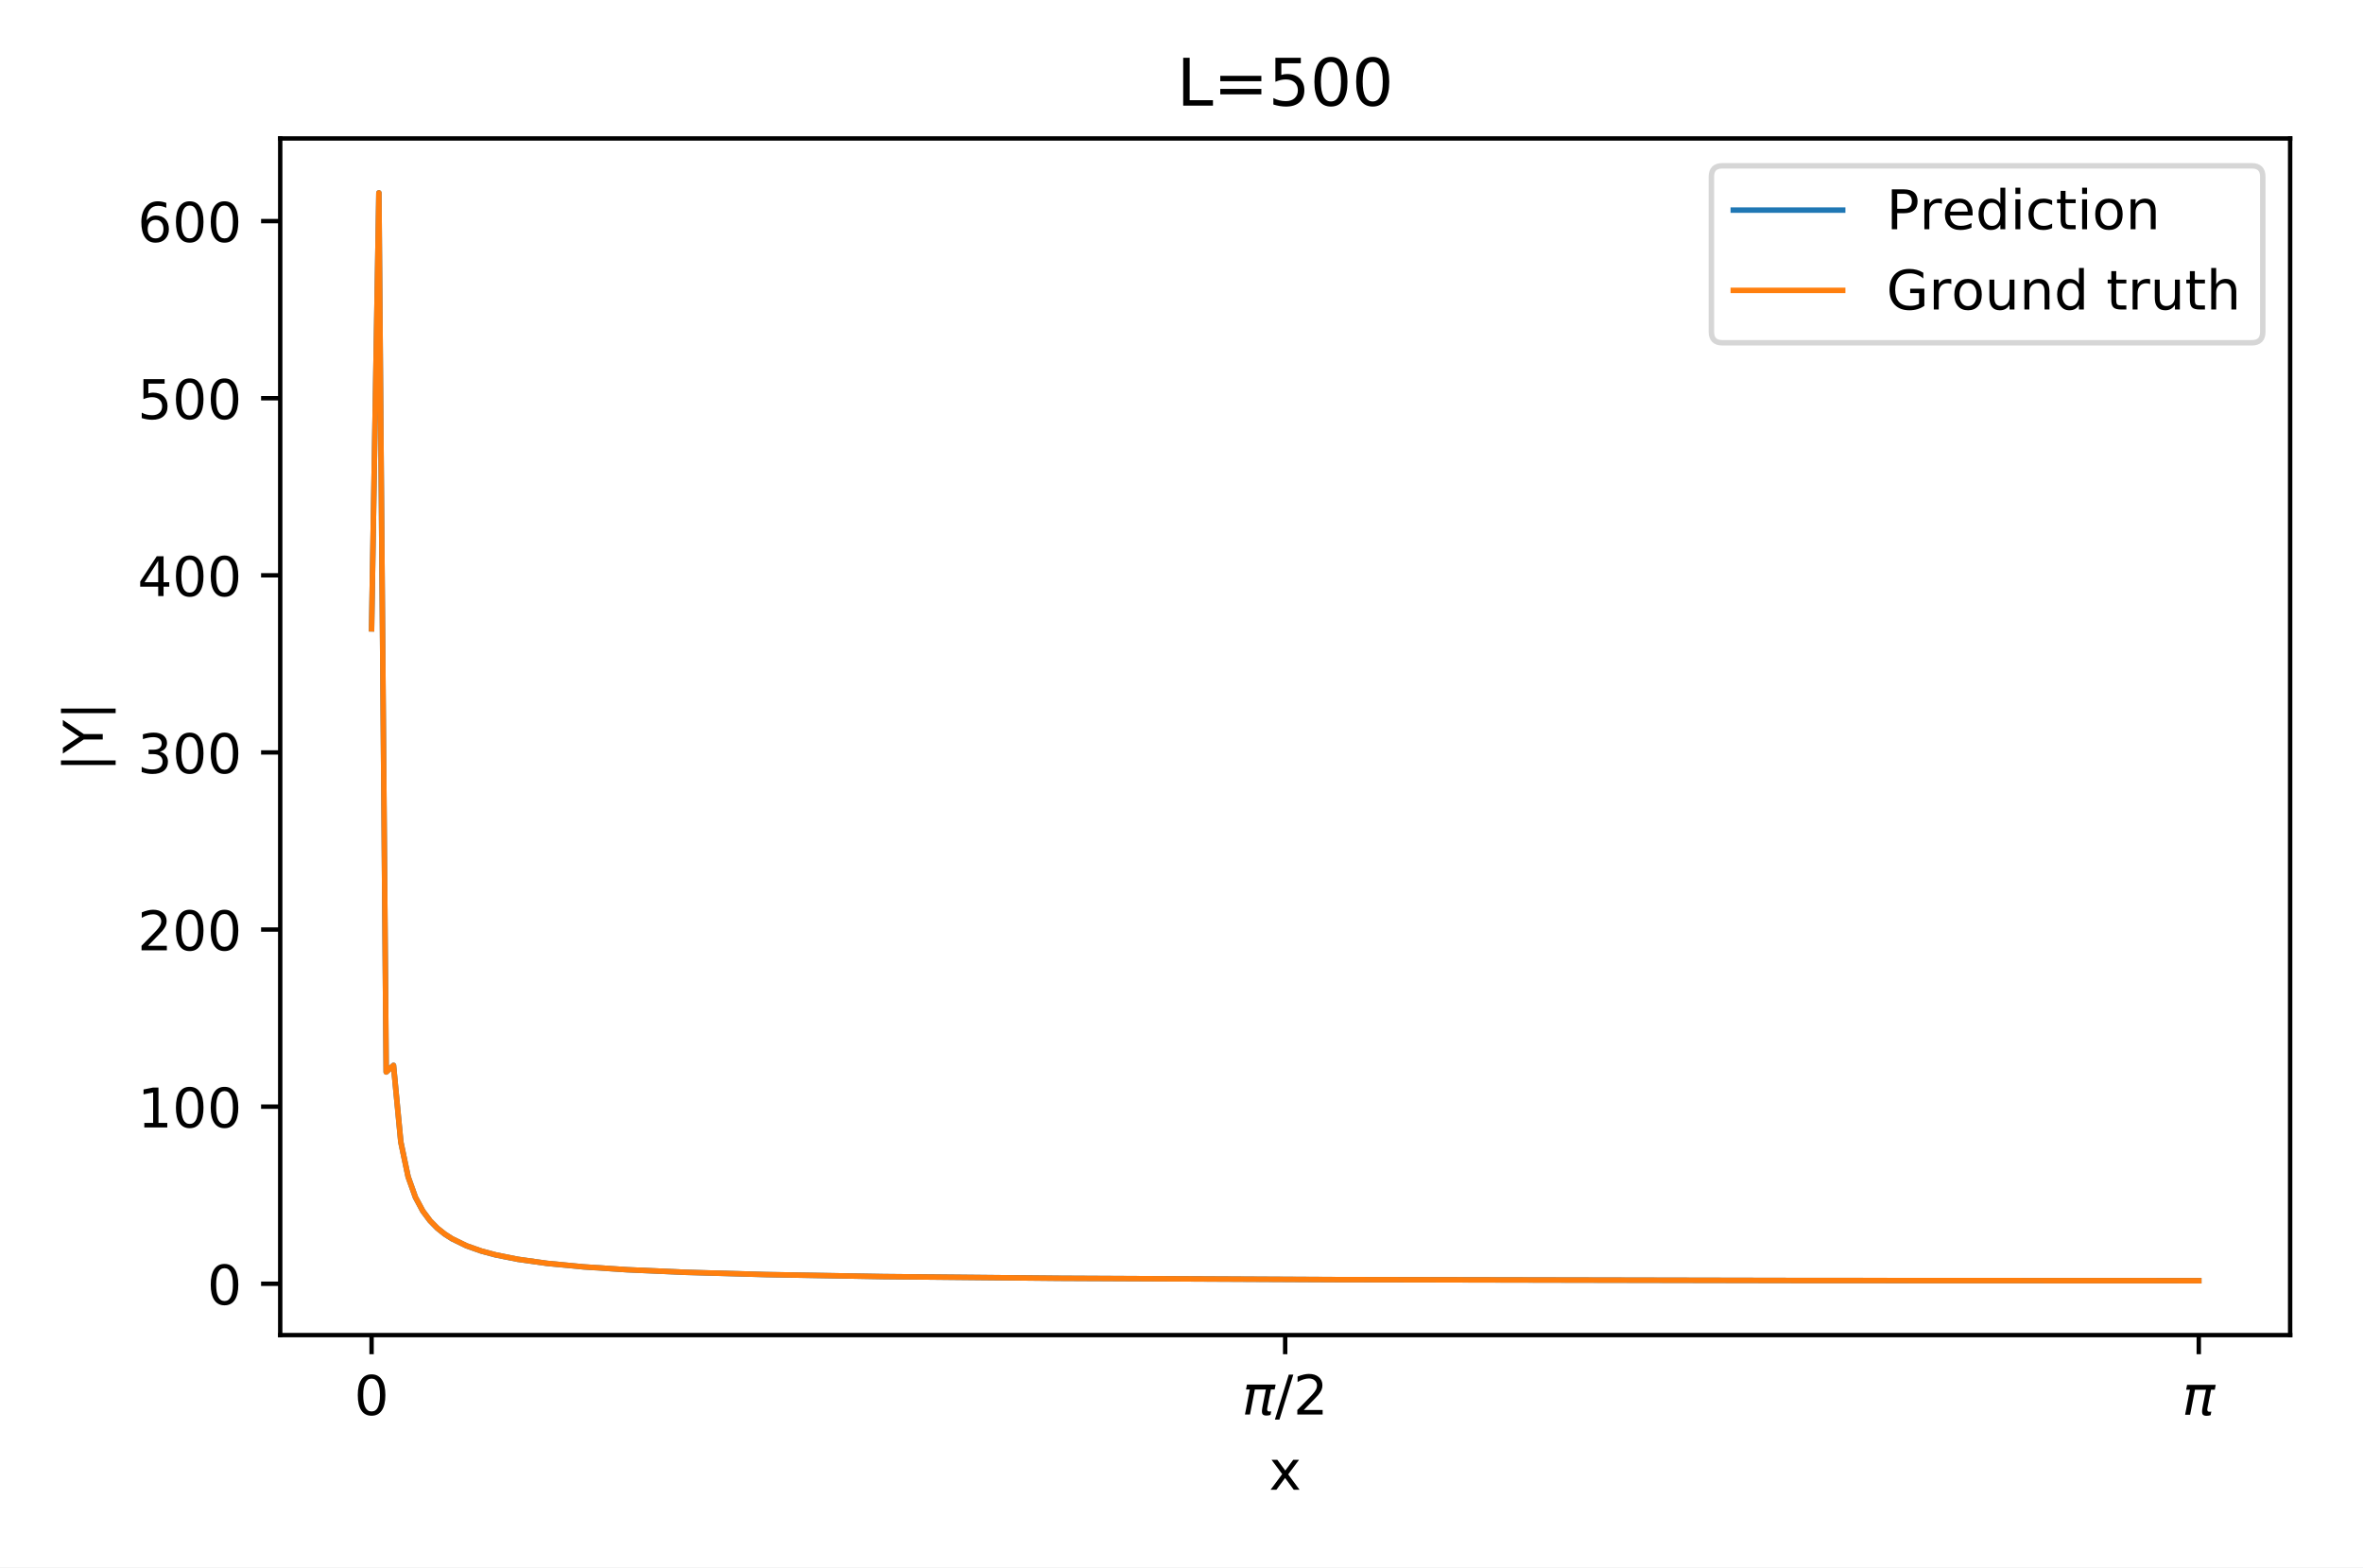
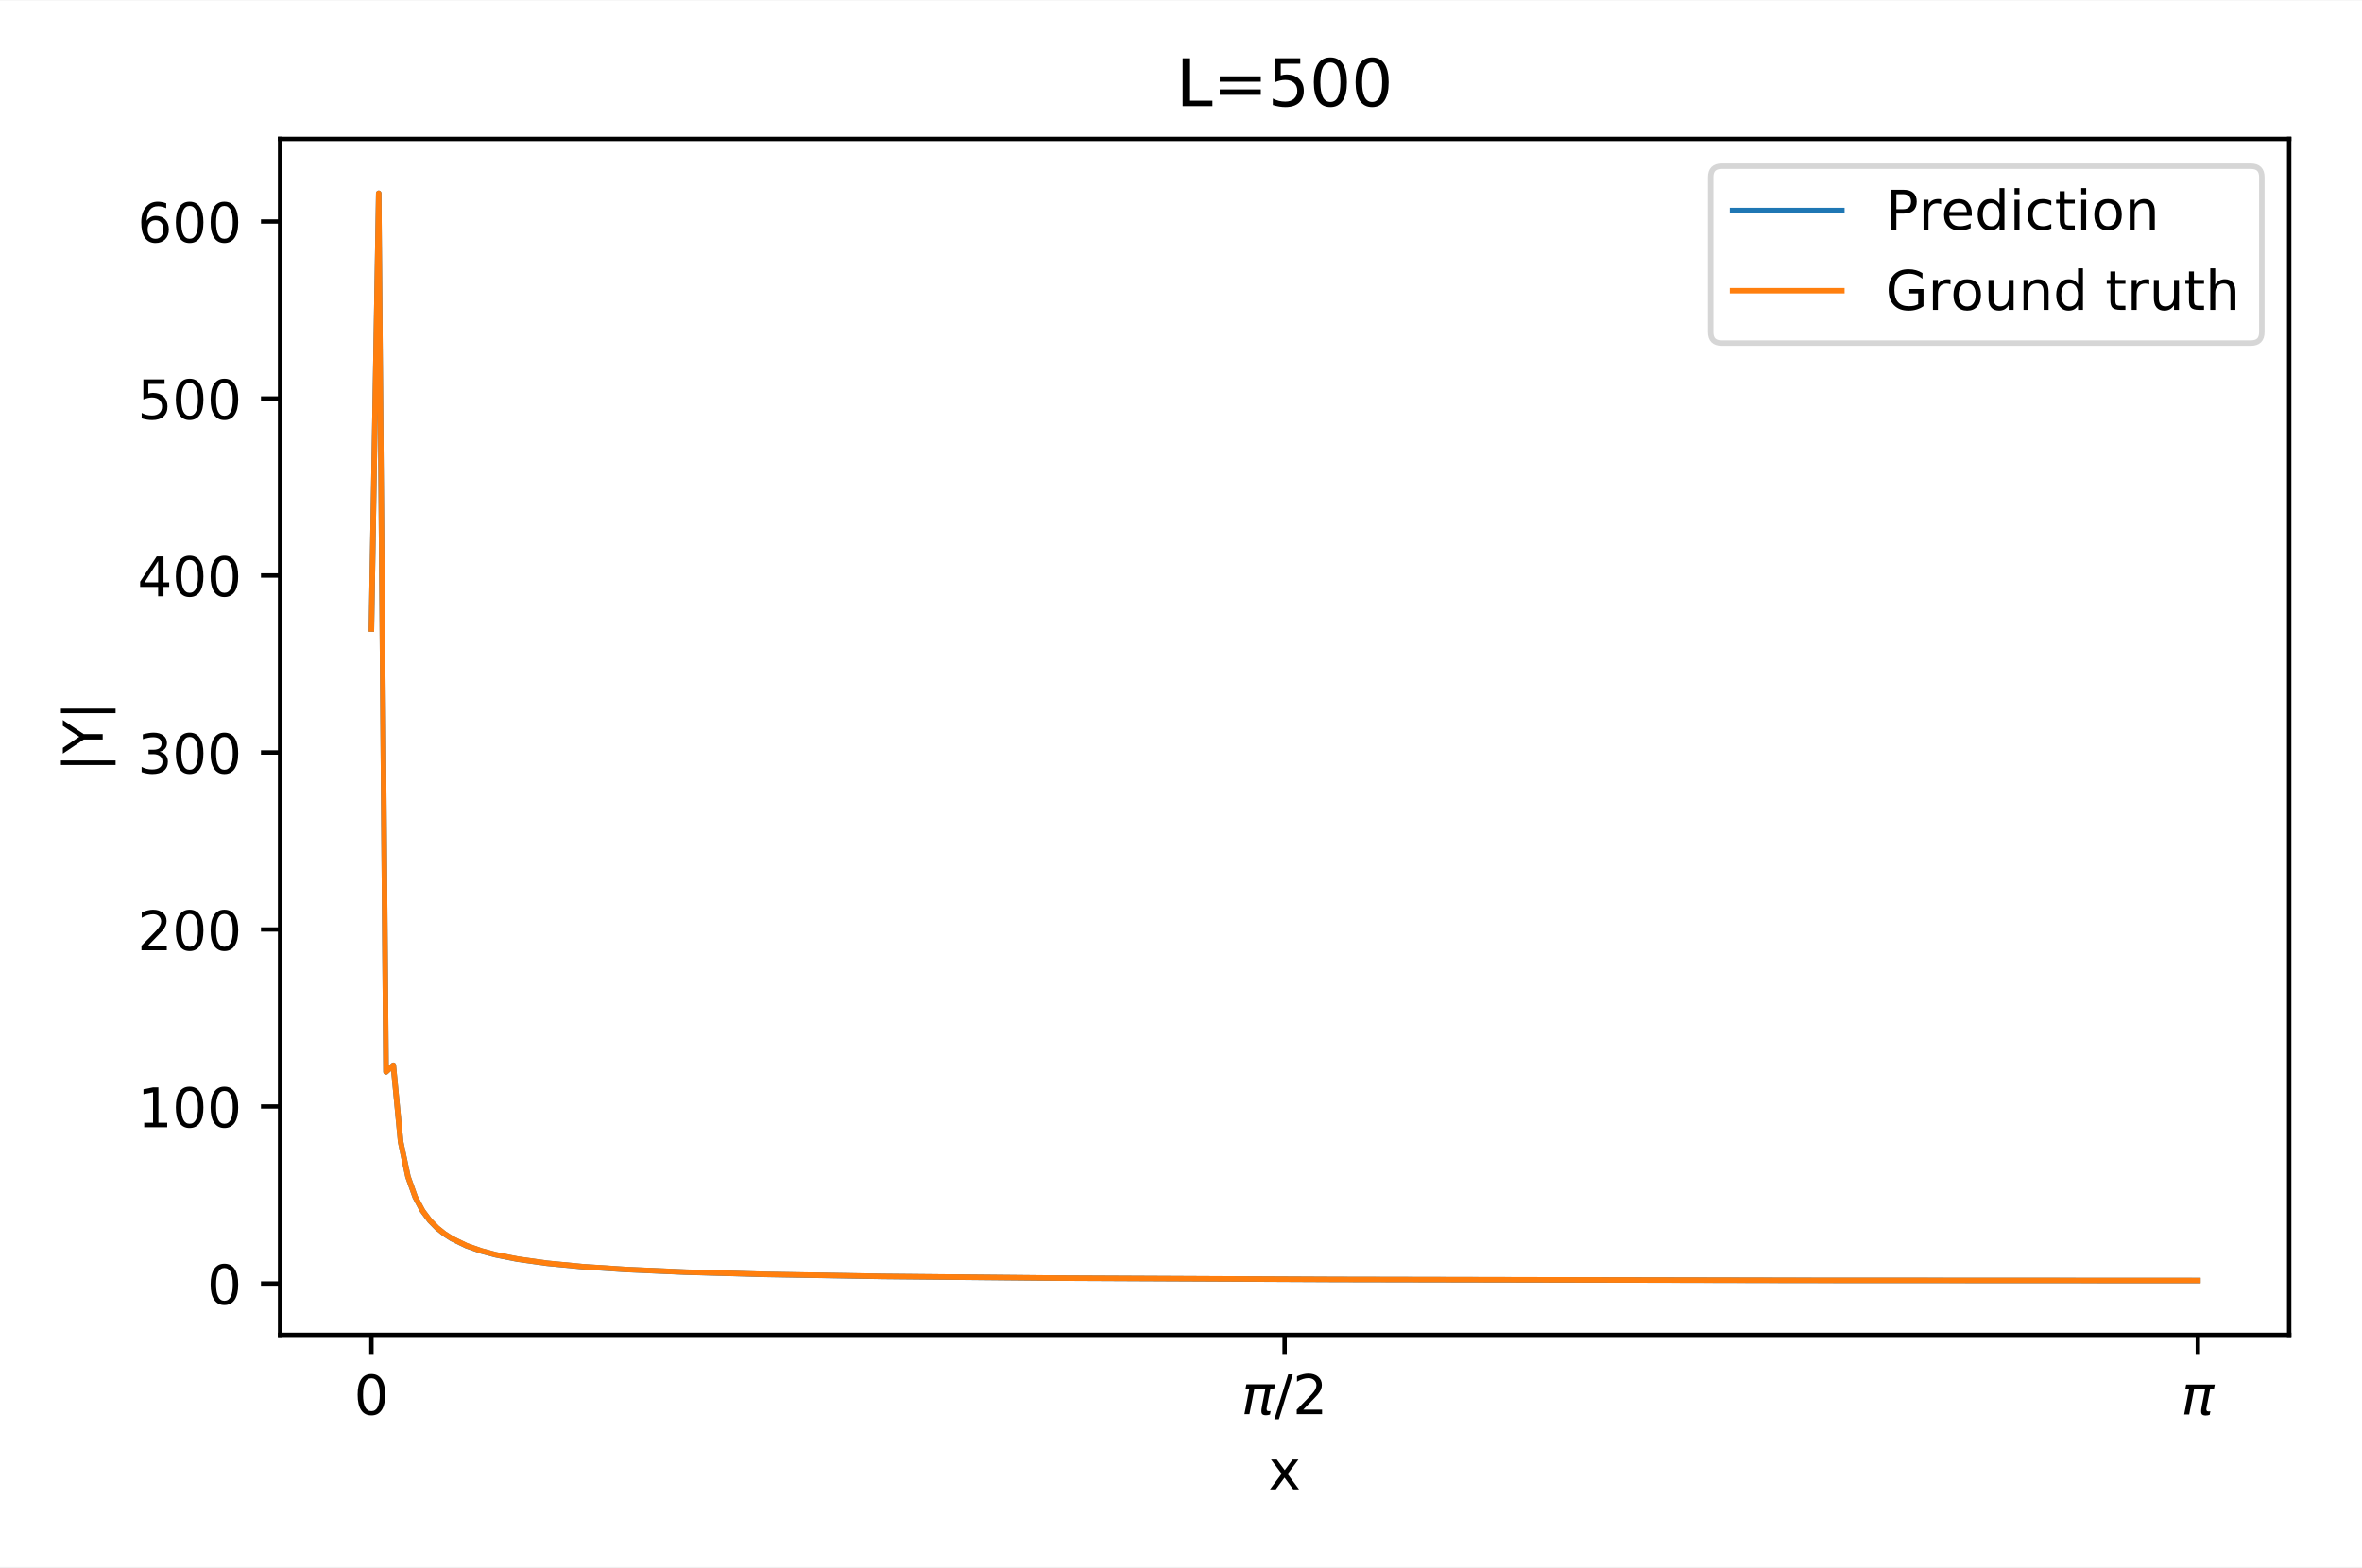
- <svg xmlns="http://www.w3.org/2000/svg" xmlns:xlink="http://www.w3.org/1999/xlink" height="286.56pt" version="1.1" viewBox="0 0 432 286.56" width="432pt">
+ <svg xmlns="http://www.w3.org/2000/svg" xmlns:xlink="http://www.w3.org/1999/xlink" height="383" viewBox="0 0 432 286.56" width="577" stroke-linecap="butt" stroke-linejoin="round">
+   <style>.B{stroke:#000}.C{stroke-width:.8}.D{stroke-linecap:butt}.E{stroke-linejoin:round}.F{stroke-linecap:square}.G{clip-path:url(#c)}.H{stroke-linejoin:miter}</style>
+   <g fill="#fff">
+     <path d="M0 286.56h432V0H0z" />
+     <path d="M51.23 244.093h367.45V25.313H51.23z" />
+   </g>
  <defs>
-     <style type="text/css">
- *{stroke-linecap:butt;stroke-linejoin:round;}
-   </style>
+     <path d="M0 0v3.5" id="A" class="B C D E" />
  </defs>
-   <g id="figure_1">
-     <g id="patch_1">
-       <path d="M 0 286.56  L 432 286.56  L 432 0  L 0 0  z " style="fill:#ffffff;" />
-     </g>
-     <g id="axes_1">
-       <g id="patch_2">
-         <path d="M 51.23 244.093  L 418.68 244.093  L 418.68 25.313  L 51.23 25.313  z " style="fill:#ffffff;" />
-       </g>
-       <g id="matplotlib.axis_1">
-         <g id="xtick_1">
-           <g id="line2d_1">
-             <defs>
-               <path d="M 0 0  L 0 3.5  " id="m694d4ee3e5" style="stroke:#000000;stroke-width:0.8;" />
-             </defs>
-             <g>
-               <use style="stroke:#000000;stroke-width:0.8;" x="67.932" xlink:href="#m694d4ee3e5" y="244.093" />
-             </g>
-           </g>
-           <g id="text_1">
-             <defs>
-               <path d="M 31.781 66.406  Q 24.172 66.406 20.328 58.906  Q 16.5 51.422 16.5 36.375  Q 16.5 21.391 20.328 13.891  Q 24.172 6.391 31.781 6.391  Q 39.453 6.391 43.281 13.891  Q 47.125 21.391 47.125 36.375  Q 47.125 51.422 43.281 58.906  Q 39.453 66.406 31.781 66.406  z M 31.781 74.219  Q 44.047 74.219 50.516 64.516  Q 56.984 54.828 56.984 36.375  Q 56.984 17.969 50.516 8.266  Q 44.047 -1.422 31.781 -1.422  Q 19.531 -1.422 13.062 8.266  Q 6.594 17.969 6.594 36.375  Q 6.594 54.828 13.062 64.516  Q 19.531 74.219 31.781 74.219  z " id="DejaVuSans-48" />
-             </defs>
-             <g transform="translate(64.75102 258.6918)scale(0.1 -0.1)">
-               <use xlink:href="#DejaVuSans-48" />
-             </g>
-           </g>
-         </g>
-         <g id="xtick_2">
-           <g id="line2d_2">
-             <g>
-               <use style="stroke:#000000;stroke-width:0.8;" x="234.955" xlink:href="#m694d4ee3e5" y="244.093" />
-             </g>
-           </g>
-           <g id="text_2">
-             <defs>
-               <path d="M 9.125 54.688  L 61.531 54.688  L 59.766 45.703  L 52.875 45.703  L 46.344 12.109  Q 45.656 8.594 46.578 7.031  Q 47.469 5.516 50.141 5.516  Q 50.875 5.516 51.953 5.672  Q 53.078 5.766 53.422 5.812  L 52.156 -0.688  Q 50.344 -1.312 48.484 -1.609  Q 46.578 -1.906 44.781 -1.906  Q 38.922 -1.906 37.312 1.266  Q 35.688 4.5 37.359 13.094  L 43.703 45.703  L 23.531 45.703  L 14.656 0  L 5.469 0  L 14.359 45.703  L 7.375 45.703  z " id="DejaVuSans-Oblique-960" />
-               <path d="M 25.391 72.906  L 33.688 72.906  L 8.297 -9.281  L 0 -9.281  z " id="DejaVuSans-47" />
-               <path d="M 19.188 8.297  L 53.609 8.297  L 53.609 0  L 7.328 0  L 7.328 8.297  Q 12.938 14.109 22.625 23.891  Q 32.328 33.688 34.812 36.531  Q 39.547 41.844 41.422 45.531  Q 43.312 49.219 43.312 52.781  Q 43.312 58.594 39.234 62.25  Q 35.156 65.922 28.609 65.922  Q 23.969 65.922 18.812 64.312  Q 13.672 62.703 7.812 59.422  L 7.812 69.391  Q 13.766 71.781 18.938 73  Q 24.125 74.219 28.422 74.219  Q 39.75 74.219 46.484 68.547  Q 53.219 62.891 53.219 53.422  Q 53.219 48.922 51.531 44.891  Q 49.859 40.875 45.406 35.406  Q 44.188 33.984 37.641 27.219  Q 31.109 20.453 19.188 8.297  z " id="DejaVuSans-50" />
-             </defs>
-             <g transform="translate(227.055 258.6918)scale(0.1 -0.1)">
-               <use transform="translate(0 0.78125)" xlink:href="#DejaVuSans-Oblique-960" />
-               <use transform="translate(60.20508 0.78125)" xlink:href="#DejaVuSans-47" />
-               <use transform="translate(93.84961 0.78125)" xlink:href="#DejaVuSans-50" />
-             </g>
-           </g>
-         </g>
-         <g id="xtick_3">
-           <g id="line2d_3">
-             <g>
-               <use style="stroke:#000000;stroke-width:0.8;" x="401.978" xlink:href="#m694d4ee3e5" y="244.093" />
-             </g>
-           </g>
-           <g id="text_3">
-             <g transform="translate(398.9277 258.6918)scale(0.1 -0.1)">
-               <use transform="translate(0 0.3125)" xlink:href="#DejaVuSans-Oblique-960" />
-             </g>
-           </g>
-         </g>
-         <g id="text_4">
-           <defs>
-             <path d="M 54.891 54.688  L 35.109 28.078  L 55.906 0  L 45.312 0  L 29.391 21.484  L 13.484 0  L 2.875 0  L 24.125 28.609  L 4.688 54.688  L 15.281 54.688  L 29.781 35.203  L 44.281 54.688  z " id="DejaVuSans-120" />
-           </defs>
-           <g transform="translate(231.9956 272.37)scale(0.1 -0.1)">
-             <use xlink:href="#DejaVuSans-120" />
-           </g>
-         </g>
-       </g>
-       <g id="matplotlib.axis_2">
-         <g id="ytick_1">
-           <g id="line2d_4">
-             <defs>
-               <path d="M 0 0  L -3.5 0  " id="m5122dfa7bd" style="stroke:#000000;stroke-width:0.8;" />
-             </defs>
-             <g>
-               <use style="stroke:#000000;stroke-width:0.8;" x="51.23" xlink:href="#m5122dfa7bd" y="234.706" />
-             </g>
-           </g>
-           <g id="text_5">
-             <g transform="translate(37.8675 238.5051)scale(0.1 -0.1)">
-               <use xlink:href="#DejaVuSans-48" />
-             </g>
-           </g>
-         </g>
-         <g id="ytick_2">
-           <g id="line2d_5">
-             <g>
-               <use style="stroke:#000000;stroke-width:0.8;" x="51.23" xlink:href="#m5122dfa7bd" y="202.326" />
-             </g>
-           </g>
-           <g id="text_6">
-             <defs>
-               <path d="M 12.406 8.297  L 28.516 8.297  L 28.516 63.922  L 10.984 60.406  L 10.984 69.391  L 28.422 72.906  L 38.281 72.906  L 38.281 8.297  L 54.391 8.297  L 54.391 0  L 12.406 0  z " id="DejaVuSans-49" />
-             </defs>
-             <g transform="translate(25.1425 206.1251)scale(0.1 -0.1)">
-               <use xlink:href="#DejaVuSans-49" />
-               <use x="63.623" xlink:href="#DejaVuSans-48" />
-               <use x="127.246" xlink:href="#DejaVuSans-48" />
-             </g>
-           </g>
-         </g>
-         <g id="ytick_3">
-           <g id="line2d_6">
-             <g>
-               <use style="stroke:#000000;stroke-width:0.8;" x="51.23" xlink:href="#m5122dfa7bd" y="169.946" />
-             </g>
-           </g>
-           <g id="text_7">
-             <g transform="translate(25.1425 173.7451)scale(0.1 -0.1)">
-               <use xlink:href="#DejaVuSans-50" />
-               <use x="63.623" xlink:href="#DejaVuSans-48" />
-               <use x="127.246" xlink:href="#DejaVuSans-48" />
-             </g>
-           </g>
-         </g>
-         <g id="ytick_4">
-           <g id="line2d_7">
-             <g>
-               <use style="stroke:#000000;stroke-width:0.8;" x="51.23" xlink:href="#m5122dfa7bd" y="137.566" />
-             </g>
-           </g>
-           <g id="text_8">
-             <defs>
-               <path d="M 40.578 39.312  Q 47.656 37.797 51.625 33  Q 55.609 28.219 55.609 21.188  Q 55.609 10.406 48.188 4.484  Q 40.766 -1.422 27.094 -1.422  Q 22.516 -1.422 17.656 -0.516  Q 12.797 0.391 7.625 2.203  L 7.625 11.719  Q 11.719 9.328 16.594 8.109  Q 21.484 6.891 26.812 6.891  Q 36.078 6.891 40.938 10.547  Q 45.797 14.203 45.797 21.188  Q 45.797 27.641 41.281 31.266  Q 36.766 34.906 28.719 34.906  L 20.219 34.906  L 20.219 43.016  L 29.109 43.016  Q 36.375 43.016 40.234 45.922  Q 44.094 48.828 44.094 54.297  Q 44.094 59.906 40.109 62.906  Q 36.141 65.922 28.719 65.922  Q 24.656 65.922 20.016 65.031  Q 15.375 64.156 9.812 62.312  L 9.812 71.094  Q 15.438 72.656 20.344 73.438  Q 25.25 74.219 29.594 74.219  Q 40.828 74.219 47.359 69.109  Q 53.906 64.016 53.906 55.328  Q 53.906 49.266 50.438 45.094  Q 46.969 40.922 40.578 39.312  z " id="DejaVuSans-51" />
-             </defs>
-             <g transform="translate(25.1425 141.3651)scale(0.1 -0.1)">
-               <use xlink:href="#DejaVuSans-51" />
-               <use x="63.623" xlink:href="#DejaVuSans-48" />
-               <use x="127.246" xlink:href="#DejaVuSans-48" />
-             </g>
-           </g>
-         </g>
-         <g id="ytick_5">
-           <g id="line2d_8">
-             <g>
-               <use style="stroke:#000000;stroke-width:0.8;" x="51.23" xlink:href="#m5122dfa7bd" y="105.186" />
-             </g>
-           </g>
-           <g id="text_9">
-             <defs>
-               <path d="M 37.797 64.312  L 12.891 25.391  L 37.797 25.391  z M 35.203 72.906  L 47.609 72.906  L 47.609 25.391  L 58.016 25.391  L 58.016 17.188  L 47.609 17.188  L 47.609 0  L 37.797 0  L 37.797 17.188  L 4.891 17.188  L 4.891 26.703  z " id="DejaVuSans-52" />
-             </defs>
-             <g transform="translate(25.1425 108.9851)scale(0.1 -0.1)">
-               <use xlink:href="#DejaVuSans-52" />
-               <use x="63.623" xlink:href="#DejaVuSans-48" />
-               <use x="127.246" xlink:href="#DejaVuSans-48" />
-             </g>
-           </g>
-         </g>
-         <g id="ytick_6">
-           <g id="line2d_9">
-             <g>
-               <use style="stroke:#000000;stroke-width:0.8;" x="51.23" xlink:href="#m5122dfa7bd" y="72.806" />
-             </g>
-           </g>
-           <g id="text_10">
-             <defs>
-               <path d="M 10.797 72.906  L 49.516 72.906  L 49.516 64.594  L 19.828 64.594  L 19.828 46.734  Q 21.969 47.469 24.109 47.828  Q 26.266 48.188 28.422 48.188  Q 40.625 48.188 47.75 41.5  Q 54.891 34.812 54.891 23.391  Q 54.891 11.625 47.562 5.094  Q 40.234 -1.422 26.906 -1.422  Q 22.312 -1.422 17.547 -0.641  Q 12.797 0.141 7.719 1.703  L 7.719 11.625  Q 12.109 9.234 16.797 8.062  Q 21.484 6.891 26.703 6.891  Q 35.156 6.891 40.078 11.328  Q 45.016 15.766 45.016 23.391  Q 45.016 31 40.078 35.438  Q 35.156 39.891 26.703 39.891  Q 22.75 39.891 18.812 39.016  Q 14.891 38.141 10.797 36.281  z " id="DejaVuSans-53" />
-             </defs>
-             <g transform="translate(25.1425 76.60514)scale(0.1 -0.1)">
-               <use xlink:href="#DejaVuSans-53" />
-               <use x="63.623" xlink:href="#DejaVuSans-48" />
-               <use x="127.246" xlink:href="#DejaVuSans-48" />
-             </g>
-           </g>
-         </g>
-         <g id="ytick_7">
-           <g id="line2d_10">
-             <g>
-               <use style="stroke:#000000;stroke-width:0.8;" x="51.23" xlink:href="#m5122dfa7bd" y="40.426" />
-             </g>
-           </g>
-           <g id="text_11">
-             <defs>
-               <path d="M 33.016 40.375  Q 26.375 40.375 22.484 35.828  Q 18.609 31.297 18.609 23.391  Q 18.609 15.531 22.484 10.953  Q 26.375 6.391 33.016 6.391  Q 39.656 6.391 43.531 10.953  Q 47.406 15.531 47.406 23.391  Q 47.406 31.297 43.531 35.828  Q 39.656 40.375 33.016 40.375  z M 52.594 71.297  L 52.594 62.312  Q 48.875 64.062 45.094 64.984  Q 41.312 65.922 37.594 65.922  Q 27.828 65.922 22.672 59.328  Q 17.531 52.734 16.797 39.406  Q 19.672 43.656 24.016 45.922  Q 28.375 48.188 33.594 48.188  Q 44.578 48.188 50.953 41.516  Q 57.328 34.859 57.328 23.391  Q 57.328 12.156 50.688 5.359  Q 44.047 -1.422 33.016 -1.422  Q 20.359 -1.422 13.672 8.266  Q 6.984 17.969 6.984 36.375  Q 6.984 53.656 15.188 63.938  Q 23.391 74.219 37.203 74.219  Q 40.922 74.219 44.703 73.484  Q 48.484 72.75 52.594 71.297  z " id="DejaVuSans-54" />
-             </defs>
-             <g transform="translate(25.1425 44.22514)scale(0.1 -0.1)">
-               <use xlink:href="#DejaVuSans-54" />
-               <use x="63.623" xlink:href="#DejaVuSans-48" />
-               <use x="127.246" xlink:href="#DejaVuSans-48" />
-             </g>
-           </g>
-         </g>
-         <g id="text_12">
-           <defs>
-             <path d="M 21 76.422  L 21 -23.578  L 12.703 -23.578  L 12.703 76.422  z " id="DejaVuSans-124" />
-             <path d="M -0.203 72.906  L 10.406 72.906  L 30.609 42.922  L 50.688 72.906  L 61.281 72.906  L 35.5 34.719  L 35.5 0  L 25.594 0  L 25.594 34.719  z " id="DejaVuSans-89" />
-           </defs>
-           <g transform="translate(18.78469 141.1258)rotate(-90)scale(0.1 -0.1)">
-             <use xlink:href="#DejaVuSans-124" />
-             <use x="33.691" xlink:href="#DejaVuSans-89" />
-             <use x="94.775" xlink:href="#DejaVuSans-124" />
-           </g>
-         </g>
-       </g>
-       <g id="line2d_11">
-         <path clip-path="url(#pbef8732a14)" d="M 67.932 114.967  L 69.268 35.257  L 70.605 195.994  L 71.941 194.773  L 73.277 208.769  L 74.613 215.147  L 75.949 218.9  L 77.286 221.401  L 78.622 223.198  L 79.958 224.556  L 81.294 225.621  L 82.63 226.48  L 85.303 227.782  L 87.975 228.724  L 90.647 229.438  L 94.656 230.235  L 100.001 230.983  L 106.682 231.623  L 114.699 232.147  L 125.388 232.616  L 140.086 233.031  L 161.465 233.397  L 193.533 233.705  L 244.308 233.951  L 329.824 234.115  L 401.978 234.149  L 401.978 234.149  " style="fill:none;stroke:#1f77b4;stroke-linecap:square;" />
-       </g>
-       <g id="line2d_12">
-         <path clip-path="url(#pbef8732a14)" d="M 67.932 114.972  L 69.268 35.261  L 70.605 195.995  L 71.941 194.793  L 73.277 208.807  L 74.613 215.156  L 75.949 218.894  L 77.286 221.389  L 78.622 223.183  L 79.958 224.54  L 81.294 225.605  L 82.63 226.464  L 85.303 227.767  L 87.975 228.711  L 90.647 229.426  L 94.656 230.224  L 100.001 230.973  L 106.682 231.615  L 114.699 232.141  L 125.388 232.611  L 140.086 233.026  L 161.465 233.394  L 193.533 233.703  L 244.308 233.948  L 328.488 234.112  L 401.978 234.147  L 401.978 234.147  " style="fill:none;stroke:#ff7f0e;stroke-linecap:square;" />
-       </g>
-       <g id="patch_3">
-         <path d="M 51.23 244.093  L 51.23 25.313  " style="fill:none;stroke:#000000;stroke-linecap:square;stroke-linejoin:miter;stroke-width:0.8;" />
-       </g>
-       <g id="patch_4">
-         <path d="M 418.68 244.093  L 418.68 25.313  " style="fill:none;stroke:#000000;stroke-linecap:square;stroke-linejoin:miter;stroke-width:0.8;" />
-       </g>
-       <g id="patch_5">
-         <path d="M 51.23 244.093  L 418.68 244.093  " style="fill:none;stroke:#000000;stroke-linecap:square;stroke-linejoin:miter;stroke-width:0.8;" />
-       </g>
-       <g id="patch_6">
-         <path d="M 51.23 25.313  L 418.68 25.313  " style="fill:none;stroke:#000000;stroke-linecap:square;stroke-linejoin:miter;stroke-width:0.8;" />
-       </g>
-       <g id="text_13">
-         <defs>
-           <path d="M 9.812 72.906  L 19.672 72.906  L 19.672 8.297  L 55.172 8.297  L 55.172 0  L 9.812 0  z " id="DejaVuSans-76" />
-           <path d="M 10.594 45.406  L 73.188 45.406  L 73.188 37.203  L 10.594 37.203  z M 10.594 25.484  L 73.188 25.484  L 73.188 17.188  L 10.594 17.188  z " id="DejaVuSans-61" />
-         </defs>
-         <g transform="translate(215.1316 19.3128)scale(0.12 -0.12)">
-           <use xlink:href="#DejaVuSans-76" />
-           <use x="55.713" xlink:href="#DejaVuSans-61" />
-           <use x="139.502" xlink:href="#DejaVuSans-53" />
-           <use x="203.125" xlink:href="#DejaVuSans-48" />
-           <use x="266.748" xlink:href="#DejaVuSans-48" />
-         </g>
-       </g>
-       <g id="legend_1">
-         <g id="patch_7">
-           <path d="M 314.877 62.669  L 411.68 62.669  Q 413.68 62.669 413.68 60.669  L 413.68 32.313  Q 413.68 30.313 411.68 30.313  L 314.877 30.313  Q 312.877 30.313 312.877 32.313  L 312.877 60.669  Q 312.877 62.669 314.877 62.669  z " style="fill:#ffffff;opacity:0.8;stroke:#cccccc;stroke-linejoin:miter;" />
-         </g>
-         <g id="line2d_13">
-           <path d="M 316.877 38.411  L 336.877 38.411  " style="fill:none;stroke:#1f77b4;stroke-linecap:square;" />
-         </g>
-         <g id="line2d_14" />
-         <g id="text_14">
-           <defs>
-             <path d="M 19.672 64.797  L 19.672 37.406  L 32.078 37.406  Q 38.969 37.406 42.719 40.969  Q 46.484 44.531 46.484 51.125  Q 46.484 57.672 42.719 61.234  Q 38.969 64.797 32.078 64.797  z M 9.812 72.906  L 32.078 72.906  Q 44.344 72.906 50.609 67.359  Q 56.891 61.812 56.891 51.125  Q 56.891 40.328 50.609 34.812  Q 44.344 29.297 32.078 29.297  L 19.672 29.297  L 19.672 0  L 9.812 0  z " id="DejaVuSans-80" />
-             <path d="M 41.109 46.297  Q 39.594 47.172 37.812 47.578  Q 36.031 48 33.891 48  Q 26.266 48 22.188 43.047  Q 18.109 38.094 18.109 28.812  L 18.109 0  L 9.078 0  L 9.078 54.688  L 18.109 54.688  L 18.109 46.188  Q 20.953 51.172 25.484 53.578  Q 30.031 56 36.531 56  Q 37.453 56 38.578 55.875  Q 39.703 55.766 41.062 55.516  z " id="DejaVuSans-114" />
-             <path d="M 56.203 29.594  L 56.203 25.203  L 14.891 25.203  Q 15.484 15.922 20.484 11.062  Q 25.484 6.203 34.422 6.203  Q 39.594 6.203 44.453 7.469  Q 49.312 8.734 54.109 11.281  L 54.109 2.781  Q 49.266 0.734 44.188 -0.344  Q 39.109 -1.422 33.891 -1.422  Q 20.797 -1.422 13.156 6.188  Q 5.516 13.812 5.516 26.812  Q 5.516 40.234 12.766 48.109  Q 20.016 56 32.328 56  Q 43.359 56 49.781 48.891  Q 56.203 41.797 56.203 29.594  z M 47.219 32.234  Q 47.125 39.594 43.094 43.984  Q 39.062 48.391 32.422 48.391  Q 24.906 48.391 20.391 44.141  Q 15.875 39.891 15.188 32.172  z " id="DejaVuSans-101" />
-             <path d="M 45.406 46.391  L 45.406 75.984  L 54.391 75.984  L 54.391 0  L 45.406 0  L 45.406 8.203  Q 42.578 3.328 38.25 0.953  Q 33.938 -1.422 27.875 -1.422  Q 17.969 -1.422 11.734 6.484  Q 5.516 14.406 5.516 27.297  Q 5.516 40.188 11.734 48.094  Q 17.969 56 27.875 56  Q 33.938 56 38.25 53.625  Q 42.578 51.266 45.406 46.391  z M 14.797 27.297  Q 14.797 17.391 18.875 11.75  Q 22.953 6.109 30.078 6.109  Q 37.203 6.109 41.297 11.75  Q 45.406 17.391 45.406 27.297  Q 45.406 37.203 41.297 42.844  Q 37.203 48.484 30.078 48.484  Q 22.953 48.484 18.875 42.844  Q 14.797 37.203 14.797 27.297  z " id="DejaVuSans-100" />
-             <path d="M 9.422 54.688  L 18.406 54.688  L 18.406 0  L 9.422 0  z M 9.422 75.984  L 18.406 75.984  L 18.406 64.594  L 9.422 64.594  z " id="DejaVuSans-105" />
-             <path d="M 48.781 52.594  L 48.781 44.188  Q 44.969 46.297 41.141 47.344  Q 37.312 48.391 33.406 48.391  Q 24.656 48.391 19.812 42.844  Q 14.984 37.312 14.984 27.297  Q 14.984 17.281 19.812 11.734  Q 24.656 6.203 33.406 6.203  Q 37.312 6.203 41.141 7.25  Q 44.969 8.297 48.781 10.406  L 48.781 2.094  Q 45.016 0.344 40.984 -0.531  Q 36.969 -1.422 32.422 -1.422  Q 20.062 -1.422 12.781 6.344  Q 5.516 14.109 5.516 27.297  Q 5.516 40.672 12.859 48.328  Q 20.219 56 33.016 56  Q 37.156 56 41.109 55.141  Q 45.062 54.297 48.781 52.594  z " id="DejaVuSans-99" />
-             <path d="M 18.312 70.219  L 18.312 54.688  L 36.812 54.688  L 36.812 47.703  L 18.312 47.703  L 18.312 18.016  Q 18.312 11.328 20.141 9.422  Q 21.969 7.516 27.594 7.516  L 36.812 7.516  L 36.812 0  L 27.594 0  Q 17.188 0 13.234 3.875  Q 9.281 7.766 9.281 18.016  L 9.281 47.703  L 2.688 47.703  L 2.688 54.688  L 9.281 54.688  L 9.281 70.219  z " id="DejaVuSans-116" />
-             <path d="M 30.609 48.391  Q 23.391 48.391 19.188 42.75  Q 14.984 37.109 14.984 27.297  Q 14.984 17.484 19.156 11.844  Q 23.344 6.203 30.609 6.203  Q 37.797 6.203 41.984 11.859  Q 46.188 17.531 46.188 27.297  Q 46.188 37.016 41.984 42.703  Q 37.797 48.391 30.609 48.391  z M 30.609 56  Q 42.328 56 49.016 48.375  Q 55.719 40.766 55.719 27.297  Q 55.719 13.875 49.016 6.219  Q 42.328 -1.422 30.609 -1.422  Q 18.844 -1.422 12.172 6.219  Q 5.516 13.875 5.516 27.297  Q 5.516 40.766 12.172 48.375  Q 18.844 56 30.609 56  z " id="DejaVuSans-111" />
-             <path d="M 54.891 33.016  L 54.891 0  L 45.906 0  L 45.906 32.719  Q 45.906 40.484 42.875 44.328  Q 39.844 48.188 33.797 48.188  Q 26.516 48.188 22.312 43.547  Q 18.109 38.922 18.109 30.906  L 18.109 0  L 9.078 0  L 9.078 54.688  L 18.109 54.688  L 18.109 46.188  Q 21.344 51.125 25.703 53.562  Q 30.078 56 35.797 56  Q 45.219 56 50.047 50.172  Q 54.891 44.344 54.891 33.016  z " id="DejaVuSans-110" />
-           </defs>
-           <g transform="translate(344.8769 41.91124)scale(0.1 -0.1)">
-             <use xlink:href="#DejaVuSans-80" />
-             <use x="60.287" xlink:href="#DejaVuSans-114" />
-             <use x="101.369" xlink:href="#DejaVuSans-101" />
-             <use x="162.893" xlink:href="#DejaVuSans-100" />
-             <use x="226.369" xlink:href="#DejaVuSans-105" />
-             <use x="254.152" xlink:href="#DejaVuSans-99" />
-             <use x="309.133" xlink:href="#DejaVuSans-116" />
-             <use x="348.342" xlink:href="#DejaVuSans-105" />
-             <use x="376.125" xlink:href="#DejaVuSans-111" />
-             <use x="437.307" xlink:href="#DejaVuSans-110" />
-           </g>
-         </g>
-         <g id="line2d_15">
-           <path d="M 316.877 53.089  L 336.877 53.089  " style="fill:none;stroke:#ff7f0e;stroke-linecap:square;" />
-         </g>
-         <g id="line2d_16" />
-         <g id="text_15">
-           <defs>
-             <path d="M 59.516 10.406  L 59.516 29.984  L 43.406 29.984  L 43.406 38.094  L 69.281 38.094  L 69.281 6.781  Q 63.578 2.734 56.688 0.656  Q 49.812 -1.422 42 -1.422  Q 24.906 -1.422 15.25 8.562  Q 5.609 18.562 5.609 36.375  Q 5.609 54.25 15.25 64.234  Q 24.906 74.219 42 74.219  Q 49.125 74.219 55.547 72.453  Q 61.969 70.703 67.391 67.281  L 67.391 56.781  Q 61.922 61.422 55.766 63.766  Q 49.609 66.109 42.828 66.109  Q 29.438 66.109 22.719 58.641  Q 16.016 51.172 16.016 36.375  Q 16.016 21.625 22.719 14.156  Q 29.438 6.688 42.828 6.688  Q 48.047 6.688 52.141 7.594  Q 56.25 8.5 59.516 10.406  z " id="DejaVuSans-71" />
-             <path d="M 8.5 21.578  L 8.5 54.688  L 17.484 54.688  L 17.484 21.922  Q 17.484 14.156 20.5 10.266  Q 23.531 6.391 29.594 6.391  Q 36.859 6.391 41.078 11.031  Q 45.312 15.672 45.312 23.688  L 45.312 54.688  L 54.297 54.688  L 54.297 0  L 45.312 0  L 45.312 8.406  Q 42.047 3.422 37.719 1  Q 33.406 -1.422 27.688 -1.422  Q 18.266 -1.422 13.375 4.438  Q 8.5 10.297 8.5 21.578  z M 31.109 56  z " id="DejaVuSans-117" />
-             <path id="DejaVuSans-32" />
-             <path d="M 54.891 33.016  L 54.891 0  L 45.906 0  L 45.906 32.719  Q 45.906 40.484 42.875 44.328  Q 39.844 48.188 33.797 48.188  Q 26.516 48.188 22.312 43.547  Q 18.109 38.922 18.109 30.906  L 18.109 0  L 9.078 0  L 9.078 75.984  L 18.109 75.984  L 18.109 46.188  Q 21.344 51.125 25.703 53.562  Q 30.078 56 35.797 56  Q 45.219 56 50.047 50.172  Q 54.891 44.344 54.891 33.016  z " id="DejaVuSans-104" />
-           </defs>
-           <g transform="translate(344.8769 56.58936)scale(0.1 -0.1)">
-             <use xlink:href="#DejaVuSans-71" />
-             <use x="77.49" xlink:href="#DejaVuSans-114" />
-             <use x="118.572" xlink:href="#DejaVuSans-111" />
-             <use x="179.754" xlink:href="#DejaVuSans-117" />
-             <use x="243.133" xlink:href="#DejaVuSans-110" />
-             <use x="306.512" xlink:href="#DejaVuSans-100" />
-             <use x="369.988" xlink:href="#DejaVuSans-32" />
-             <use x="401.775" xlink:href="#DejaVuSans-116" />
-             <use x="440.984" xlink:href="#DejaVuSans-114" />
-             <use x="482.098" xlink:href="#DejaVuSans-117" />
-             <use x="545.477" xlink:href="#DejaVuSans-116" />
-             <use x="584.686" xlink:href="#DejaVuSans-104" />
-           </g>
-         </g>
-       </g>
+   <use x="67.932" xlink:href="#A" y="244.093" class="B C" />
+   <defs>
+     <path d="M31.78 66.406q-7.61 0-11.453-7.5-3.828-7.484-3.828-22.53 0-14.984 3.828-22.484 3.844-7.5 11.453-7.5 7.672 0 11.5 7.5 3.844 7.5 3.844 22.484 0 15.047-3.844 22.53-3.828 7.5-11.5 7.5zm0 7.813q12.266 0 18.734-9.703 6.47-9.687 6.47-28.14 0-18.406-6.47-28.11-6.47-9.687-18.734-9.687-12.25 0-18.72 9.688-6.47 9.703-6.47 28.11 0 18.453 6.47 28.14 6.47 9.703 18.72 9.703z" id="B" />
+   </defs>
+   <use xlink:href="#B" transform="matrix(.1 0 0 -.1 64.75102 258.6918)" />
+   <use x="234.955" xlink:href="#A" y="244.093" class="B C" />
+   <defs>
+     <path d="M9.125 54.688H61.53l-1.766-8.984h-6.89l-6.53-33.594q-.687-3.516.234-5.078.89-1.516 3.563-1.516.734 0 1.813.156 1.125.094 1.47.14l-1.266-6.5q-1.812-.625-3.672-.922-1.906-.297-3.703-.297-5.86 0-7.47 3.172-1.625 3.234.047 11.828l6.344 32.61H23.53L14.656 0H5.47l8.89 45.703H7.375z" id="C" />
+     <path d="M25.39 72.906h8.297L8.297-9.28H0z" id="D" />
+     <path d="M19.188 8.297H53.61V0H7.328v8.297q5.61 5.813 15.297 15.594 9.703 9.797 12.188 12.64 4.734 5.313 6.61 9 1.89 3.688 1.89 7.25 0 5.813-4.078 9.47-4.078 3.672-10.625 3.672-4.64 0-9.797-1.61-5.14-1.61-11-4.89v9.97q5.953 2.39 11.125 3.61 5.188 1.22 9.484 1.22 11.328 0 18.063-5.672 6.734-5.656 6.734-15.125 0-4.5-1.687-8.53-1.672-4.016-6.125-9.484-1.22-1.422-7.766-8.187-6.53-6.766-18.453-18.922z" id="E" />
+   </defs>
+   <g transform="matrix(.1 0 0 -.1 227.055 258.6918)">
+     <use xlink:href="#C" y=".781" />
+     <use xlink:href="#D" x="60.205" y=".781" />
+     <use xlink:href="#E" x="93.85" y=".781" />
+   </g>
+   <use x="401.978" xlink:href="#A" y="244.093" class="B C" />
+   <use xlink:href="#C" y=".313" transform="matrix(.1 0 0 -.1 398.9277 258.6918)" />
+   <defs>
+     <path d="M54.89 54.688l-19.78-26.61L55.906 0H45.313L29.39 21.484 13.484 0H2.875l21.25 28.61L4.688 54.688H15.28l14.5-19.484 14.5 19.484z" id="F" />
+   </defs>
+   <use xlink:href="#F" transform="matrix(.1 0 0 -.1 231.9956 272.37)" />
+   <defs>
+     <path d="M0 0h-3.5" id="G" class="B C D E" />
+   </defs>
+   <use x="51.23" xlink:href="#G" y="234.706" class="B C" />
+   <use xlink:href="#B" transform="matrix(.1 0 0 -.1 37.8675 238.5051)" />
+   <use x="51.23" xlink:href="#G" y="202.326" class="B C" />
+   <defs>
+     <path d="M12.406 8.297h16.11v55.625l-17.53-3.516v8.984l17.438 3.516h9.86V8.297h16.11V0H12.406z" id="H" />
+   </defs>
+   <g transform="matrix(.1 0 0 -.1 25.1425 206.1251)">
+     <use xlink:href="#H" />
+     <use x="63.623" xlink:href="#B" />
+     <use x="127.246" xlink:href="#B" />
+   </g>
+   <use x="51.23" xlink:href="#G" y="169.946" class="B C" />
+   <g transform="matrix(.1 0 0 -.1 25.1425 173.7451)">
+     <use xlink:href="#E" />
+     <use x="63.623" xlink:href="#B" />
+     <use x="127.246" xlink:href="#B" />
+   </g>
+   <use x="51.23" xlink:href="#G" y="137.566" class="B C" />
+   <defs>
+     <path d="M40.578 39.313Q47.656 37.797 51.625 33q3.984-4.78 3.984-11.812 0-10.78-7.422-16.703-7.422-5.906-21.094-5.906-4.578 0-9.437.906-4.86.906-10.03 2.72v9.516q4.094-2.39 8.97-3.61 4.89-1.22 10.22-1.22 9.266 0 14.125 3.656 4.86 3.656 4.86 10.64 0 6.453-4.516 10.078-4.516 3.64-12.562 3.64h-8.5v8.11h8.89q7.266 0 11.125 2.906 3.86 2.906 3.86 8.375 0 5.61-3.984 8.61-3.97 3.016-11.39 3.016-4.062 0-8.703-.89-4.64-.875-10.203-2.72v8.78q5.625 1.563 10.53 2.344 4.906.78 9.25.78 11.234 0 17.766-5.11 6.547-5.094 6.547-13.78 0-6.062-3.47-10.234-3.47-4.172-9.86-5.78z" id="I" />
+   </defs>
+   <g transform="matrix(.1 0 0 -.1 25.1425 141.3651)">
+     <use xlink:href="#I" />
+     <use x="63.623" xlink:href="#B" />
+     <use x="127.246" xlink:href="#B" />
+   </g>
+   <use x="51.23" xlink:href="#G" y="105.186" class="B C" />
+   <defs>
+     <path d="M37.797 64.313L12.89 25.39h24.906zm-2.594 8.594H47.61V25.39h10.406v-8.203H47.61V0h-9.812v17.188H4.89v9.516z" id="J" />
+   </defs>
+   <g transform="matrix(.1 0 0 -.1 25.1425 108.9851)">
+     <use xlink:href="#J" />
+     <use x="63.623" xlink:href="#B" />
+     <use x="127.246" xlink:href="#B" />
+   </g>
+   <use x="51.23" xlink:href="#G" y="72.806" class="B C" />
+   <defs>
+     <path d="M10.797 72.906h38.72v-8.312H19.828v-17.86q2.14.734 4.28 1.094 2.156.36 4.313.36 12.203 0 19.328-6.687 7.14-6.687 7.14-18.11 0-11.766-7.328-18.297-7.328-6.516-20.656-6.516-4.594 0-9.36.78-4.75.78-9.828 2.344v9.922q4.39-2.39 9.078-3.562 4.688-1.172 9.906-1.172 8.453 0 13.375 4.438 4.938 4.438 4.938 12.063 0 7.61-4.937 12.047-4.922 4.453-13.375 4.453-3.953 0-7.89-.875-3.922-.875-8.016-2.734z" id="K" />
+   </defs>
+   <g transform="matrix(.1 0 0 -.1 25.1425 76.60514)">
+     <use xlink:href="#K" />
+     <use x="63.623" xlink:href="#B" />
+     <use x="127.246" xlink:href="#B" />
+   </g>
+   <use x="51.23" xlink:href="#G" y="40.426" class="B C" />
+   <defs>
+     <path d="M33.016 40.375q-6.64 0-10.53-4.547-3.875-4.53-3.875-12.437 0-7.86 3.875-12.437 3.89-4.562 10.53-4.562 6.64 0 10.516 4.563 3.875 4.578 3.875 12.438 0 7.906-3.875 12.438-3.875 4.547-10.516 4.547zm19.578 30.922v-8.984q-3.72 1.75-7.5 2.672-3.78.938-7.5.938-9.766 0-14.922-6.594-5.14-6.594-5.875-19.922 2.875 4.25 7.22 6.516 4.36 2.266 9.578 2.266 10.984 0 17.36-6.672 6.375-6.656 6.375-18.125 0-11.234-6.64-18.03-6.64-6.78-17.672-6.78-12.656 0-19.344 9.688-6.687 9.703-6.687 28.11 0 17.28 8.203 27.563 8.203 10.28 22.016 10.28 3.72 0 7.5-.734 3.78-.734 7.89-2.187z" id="L" />
+   </defs>
+   <g transform="matrix(.1 0 0 -.1 25.1425 44.22514)">
+     <use xlink:href="#L" />
+     <use x="63.623" xlink:href="#B" />
+     <use x="127.246" xlink:href="#B" />
+   </g>
+   <defs>
+     <path d="M21 76.422v-100h-8.297v100z" id="M" />
+     <path d="M-.203 72.906h10.61L30.61 42.922l20.078 29.984H61.28L35.5 34.72V0h-9.906v34.72z" id="N" />
+   </defs>
+   <g transform="matrix(0 -.1 -.1 0 18.78469 141.1258)">
+     <use xlink:href="#M" />
+     <use x="33.691" xlink:href="#N" />
+     <use x="94.775" xlink:href="#M" />
+   </g>
+   <g fill="none" class="F">
+     <path d="M67.932 114.967l1.336-79.7 1.336 160.736 1.336-1.22 1.336 13.995 1.336 6.38 1.336 3.753 1.336 2.5 1.336 1.797 1.336 1.358 1.336 1.065 1.336.86 2.672 1.302 2.672.942 2.672.714 4.01.797 5.345.748 6.68.64 8.017.524 10.69.47 14.698.415 21.38.366 32.068.308 50.775.245 85.516.165 72.154.034" stroke="#1f77b4" class="G" />
+     <path d="M67.932 114.972l1.336-79.712 1.336 160.735 1.336-1.203 1.336 14.015 1.336 6.35 1.336 3.738 1.336 2.494 1.336 1.794 1.336 1.357 1.336 1.065 1.336.86 2.672 1.303 2.672.943 2.672.715 4.01.8 5.345.75 6.68.642 8.017.525 10.69.47 14.698.416 21.38.367 32.068.31 50.775.246 84.18.164 73.5.035" stroke="#ff7f0e" class="G" />
+     <g class="B C H">
+       <path d="M51.23 244.093V25.313m367.45 218.78V25.313" />
+       <path d="M51.23 244.093h367.45M51.23 25.313h367.45" />
    </g>
  </g>
  <defs>
-     <clipPath id="pbef8732a14">
-       <rect height="218.781" width="367.45" x="51.23" y="25.313" />
+     <path d="M9.813 72.906h9.86V8.297h35.5V0H9.813z" id="O" />
+     <path d="M10.594 45.406h62.594v-8.203H10.594zm0-19.922h62.594v-8.297H10.594z" id="P" />
+   </defs>
+   <g transform="matrix(.12 0 0 -.12 215.1316 19.3128)">
+     <use xlink:href="#O" />
+     <use x="55.713" xlink:href="#P" />
+     <use x="139.502" xlink:href="#K" />
+     <use x="203.125" xlink:href="#B" />
+     <use x="266.748" xlink:href="#B" />
+   </g>
+   <path d="M314.877 62.67h96.803q2 0 2-2V32.313q0-2-2-2h-96.803q-2 0-2 2V60.67q0 2 2 2z" fill="#fff" opacity=".8" stroke="#ccc" class="H" />
+   <path d="M316.877 38.41h20" fill="none" stroke="#1f77b4" class="F" />
+   <defs>
+     <path d="M19.672 64.797v-27.39h12.406q6.89 0 10.64 3.563 3.766 3.563 3.766 10.156 0 6.547-3.766 10.11-3.75 3.563-10.64 3.563zm-9.86 8.11h22.266q12.266 0 18.53-5.547 6.28-5.547 6.28-16.234 0-10.797-6.28-16.312-6.266-5.516-18.53-5.516H19.672V0h-9.86z" id="Q" />
+     <path d="M41.11 46.297q-1.516.875-3.297 1.28Q36.03 48 33.89 48q-7.625 0-11.703-4.953-4.078-4.953-4.078-14.234V0h-9.03v54.688h9.03v-8.5q2.844 4.984 7.375 7.39Q30.03 56 36.53 56q.922 0 2.047-.125 1.125-.11 2.484-.36z" id="R" />
+     <path d="M56.203 29.594v-4.39H14.89q.594-9.28 5.594-14.14 5-4.86 13.938-4.86 5.172 0 10.03 1.266 4.86 1.266 9.656 3.813v-8.5Q49.266.734 44.188-.344 39.11-1.422 33.89-1.422q-13.094 0-20.734 7.61-7.64 7.625-7.64 20.625 0 13.422 7.25 21.297Q20.016 56 32.328 56q11.03 0 17.453-7.11 6.422-7.094 6.422-19.297zm-8.984 2.64q-.094 7.36-4.125 11.75-4.03 4.406-10.672 4.406-7.516 0-12.03-4.25-4.516-4.25-5.203-11.97z" id="S" />
+     <path d="M45.406 46.39v29.594h8.984V0h-8.984v8.203Q42.578 3.328 38.25.953q-4.312-2.375-10.375-2.375-9.906 0-16.14 7.906-6.22 7.922-6.22 20.813 0 12.89 6.22 20.797Q17.97 56 27.875 56q6.063 0 10.375-2.375 4.328-2.36 7.156-7.234zm-30.61-19.094q0-9.906 4.078-15.547 4.078-5.64 11.203-5.64 7.125 0 11.22 5.64 4.11 5.64 4.11 15.547 0 9.906-4.11 15.547-4.094 5.64-11.22 5.64-7.125 0-11.203-5.64-4.078-5.64-4.078-15.547z" id="T" />
+     <path d="M9.422 54.688h8.984V0H9.422zm0 21.297h8.984v-11.39H9.422z" id="U" />
+     <path d="M48.78 52.594v-8.406q-3.812 2.11-7.64 3.156-3.828 1.047-7.734 1.047-8.75 0-13.594-5.547-4.828-5.53-4.828-15.547 0-10.016 4.828-15.562 4.844-5.53 13.594-5.53 3.906 0 7.734 1.047 3.828 1.047 7.64 3.156V2.094Q45.016.344 40.984-.53q-4.016-.89-8.562-.89-12.36 0-19.64 7.766-7.266 7.766-7.266 20.953 0 13.375 7.344 21.03Q20.22 56 33.016 56q4.14 0 8.094-.86 3.953-.844 7.672-2.547z" id="V" />
+     <path d="M18.313 70.22v-15.53h18.5v-6.984h-18.5V18.016q0-6.687 1.828-8.594 1.828-1.906 7.453-1.906h9.22V0h-9.22q-10.406 0-14.36 3.875-3.953 3.89-3.953 14.14v29.688H2.688v6.984H9.28v15.53z" id="W" />
+     <path d="M30.61 48.39q-7.22 0-11.422-5.64-4.203-5.64-4.203-15.453 0-9.812 4.172-15.453 4.188-5.64 11.453-5.64 7.188 0 11.375 5.656 4.203 5.672 4.203 15.438 0 9.72-4.203 15.406-4.187 5.688-11.375 5.688zm0 7.61q11.72 0 18.406-7.625 6.703-7.61 6.703-21.078 0-13.422-6.703-21.078-6.687-7.64-18.406-7.64-11.766 0-18.437 7.64-6.656 7.656-6.656 21.078 0 13.47 6.656 21.078Q18.844 56 30.61 56z" id="X" />
+     <path d="M54.89 33.016V0h-8.984v32.72q0 7.766-3.03 11.61-3.03 3.86-9.078 3.86-7.28 0-11.484-4.64-4.203-4.625-4.203-12.64V0h-9.03v54.688h9.03v-8.5q3.234 4.938 7.594 7.375Q30.078 56 35.797 56q9.422 0 14.25-5.828 4.844-5.828 4.844-17.156z" id="Y" />
+   </defs>
+   <g transform="matrix(.1 0 0 -.1 344.8769 41.91124)">
+     <use xlink:href="#Q" />
+     <use x="60.287" xlink:href="#R" />
+     <use x="101.369" xlink:href="#S" />
+     <use x="162.893" xlink:href="#T" />
+     <use x="226.369" xlink:href="#U" />
+     <use x="254.152" xlink:href="#V" />
+     <use x="309.133" xlink:href="#W" />
+     <use x="348.342" xlink:href="#U" />
+     <use x="376.125" xlink:href="#X" />
+     <use x="437.307" xlink:href="#Y" />
+   </g>
+   <path d="M316.877 53.09h20" fill="none" stroke="#ff7f0e" class="F" />
+   <defs>
+     <path d="M59.516 10.406v19.578h-16.11v8.11H69.28V6.78Q63.578 2.734 56.688.656 49.813-1.422 42-1.422q-17.094 0-26.75 9.984-9.64 10-9.64 27.813 0 17.875 9.64 27.86Q24.906 74.22 42 74.22q7.125 0 13.547-1.766 6.422-1.75 11.844-5.172v-10.5q-5.47 4.64-11.625 6.984-6.156 2.344-12.937 2.344-13.39 0-20.11-7.47-6.703-7.47-6.703-22.266 0-14.75 6.703-22.22 6.72-7.47 20.11-7.47 5.22 0 9.313.906 4.11.906 7.375 2.813z" id="Z" />
+     <path d="M8.5 21.578v33.11h8.984V21.922q0-7.766 3.016-11.656 3.03-3.875 9.094-3.875 7.266 0 11.484 4.64 4.234 4.64 4.234 12.656v31h8.984V0h-8.984v8.406Q42.047 3.422 37.72 1q-4.312-2.422-10.03-2.422-9.422 0-14.312 5.86Q8.5 10.297 8.5 21.578zM31.11 56z" id="a" />
+     <path d="M54.89 33.016V0h-8.984v32.72q0 7.766-3.03 11.61-3.03 3.86-9.078 3.86-7.28 0-11.484-4.64-4.203-4.625-4.203-12.64V0h-9.03v75.984h9.03V46.188q3.234 4.938 7.594 7.375Q30.078 56 35.797 56q9.422 0 14.25-5.828 4.844-5.828 4.844-17.156z" id="b" />
+   </defs>
+   <g transform="matrix(.1 0 0 -.1 344.8769 56.58936)">
+     <use xlink:href="#Z" />
+     <use x="77.49" xlink:href="#R" />
+     <use x="118.572" xlink:href="#X" />
+     <use x="179.754" xlink:href="#a" />
+     <use x="243.133" xlink:href="#Y" />
+     <use x="306.512" xlink:href="#T" />
+     <use x="369.988" xlink:href="#Ac" />
+     <use x="401.775" xlink:href="#W" />
+     <use x="440.984" xlink:href="#R" />
+     <use x="482.098" xlink:href="#a" />
+     <use x="545.477" xlink:href="#W" />
+     <use x="584.686" xlink:href="#b" />
+   </g>
+   <defs>
+     <clipPath id="c">
+       <path d="M51.23 25.313h367.45v218.78H51.23z" />
    </clipPath>
  </defs>
</svg>
